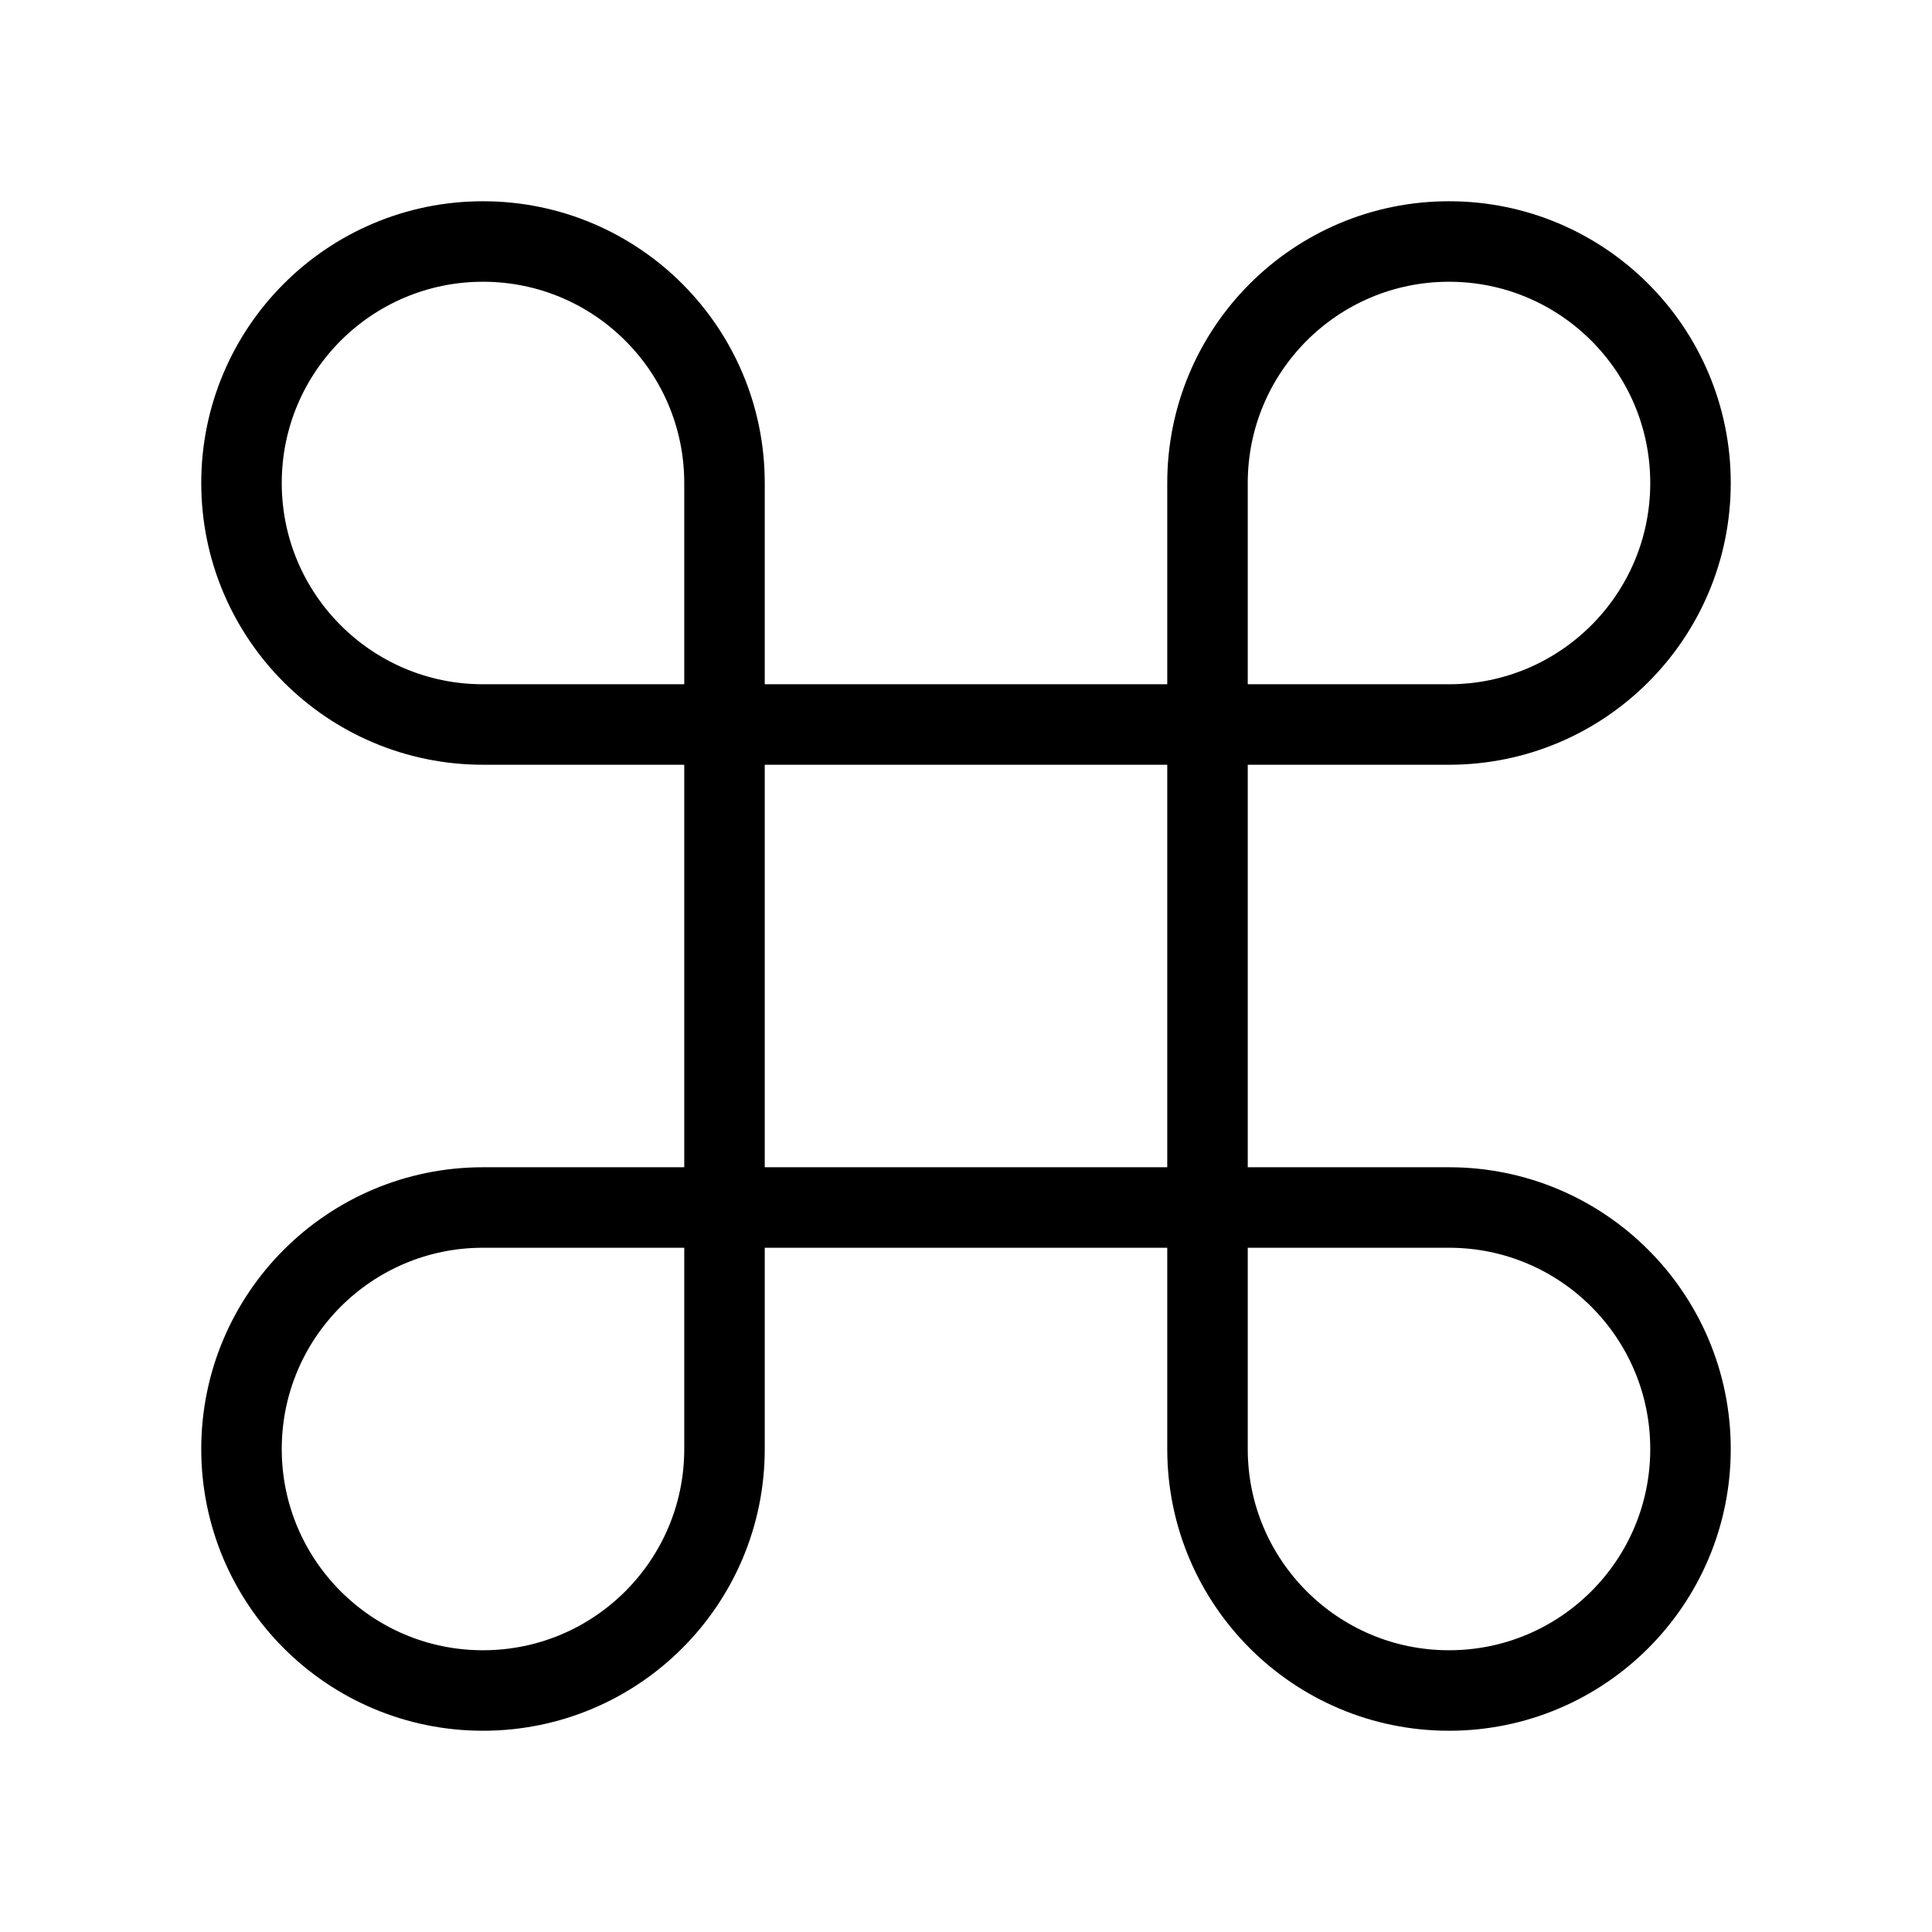
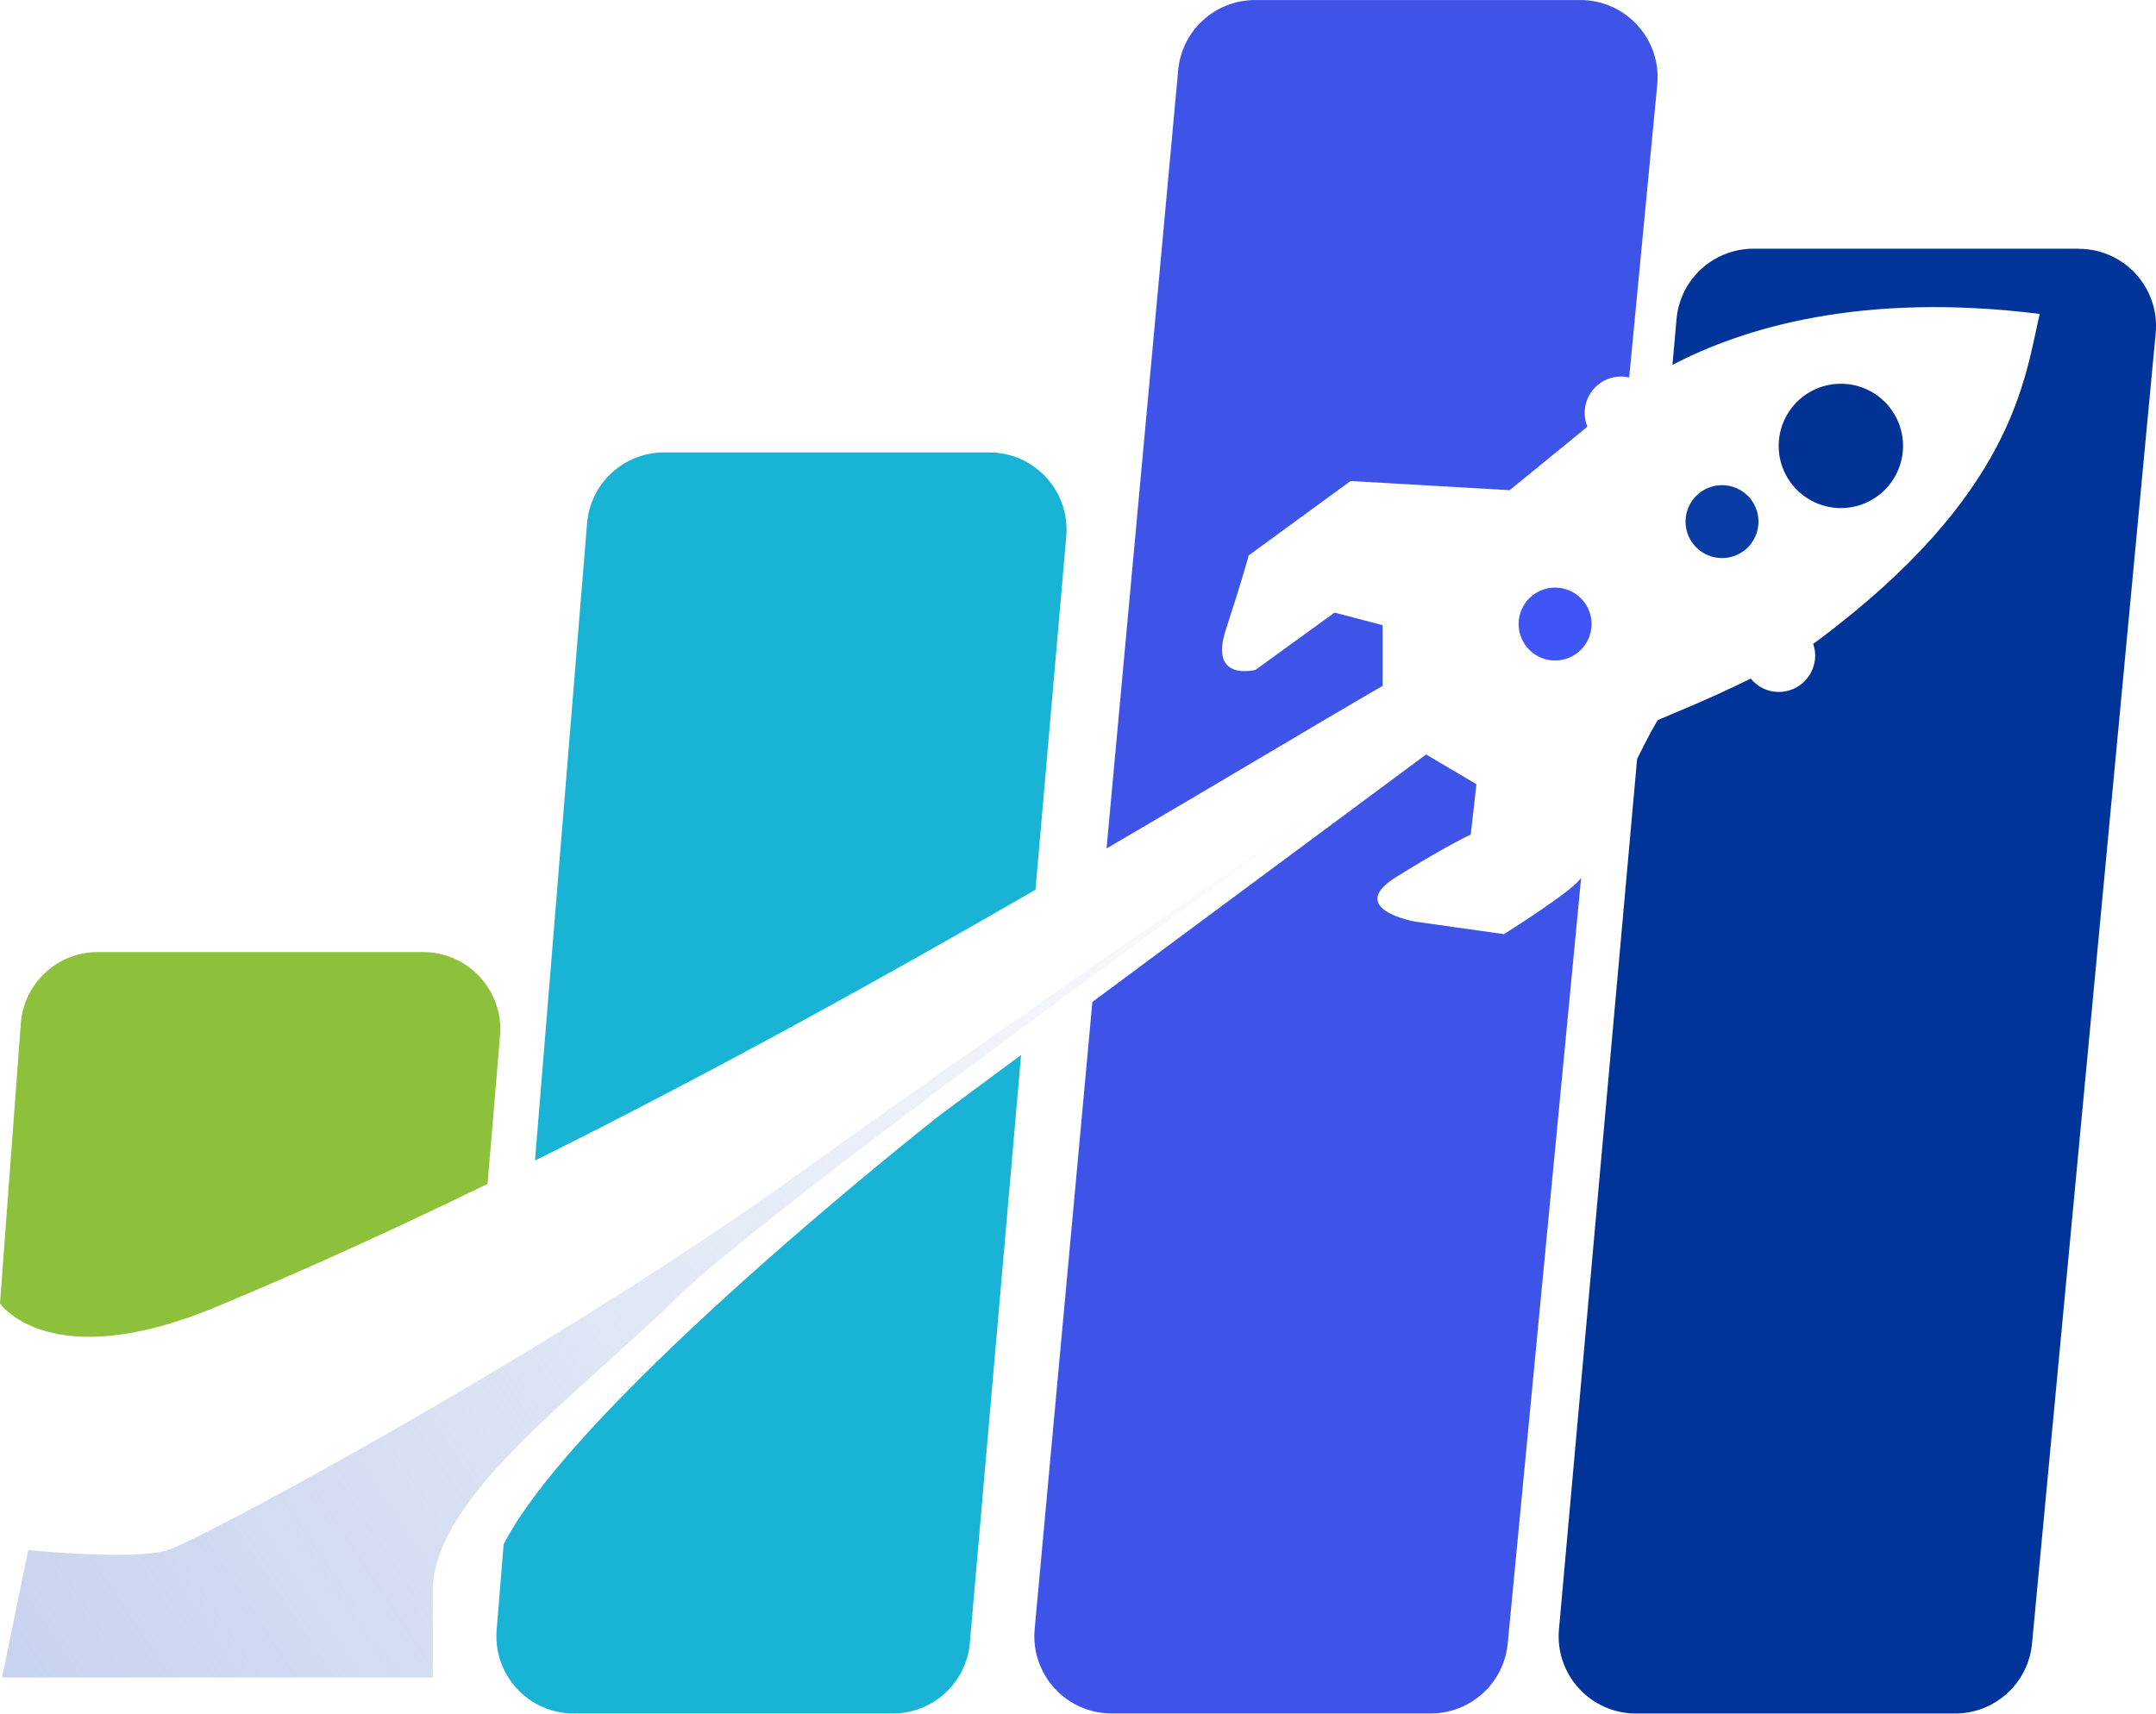
- <svg xmlns="http://www.w3.org/2000/svg" version="1.1" width="24" height="24">
-   <svg viewBox="0 0 24 24" fill="none" stroke="currentColor" strokewidth="2" strokelinecap="round" strokelinejoin="round">
-     <path d="M15 6v12a3 3 0 1 0 3-3H6a3 3 0 1 0 3 3V6a3 3 0 1 0-3 3h12a3 3 0 1 0-3-3" />
-   </svg>
-   <style>@media (prefers-color-scheme: light) { :root { filter: contrast(1) brightness(0.8); } }
- </style>
+ <svg xmlns="http://www.w3.org/2000/svg" id="Layer_1" data-name="Layer 1" viewBox="0 0 564.55 448.78">
+   <defs>
+     <style>
+       .cls-1 {
+         fill: #19b3d5;
+       }
+ 
+       .cls-2 {
+         fill: #003499;
+       }
+ 
+       .cls-3 {
+         fill: #013396;
+       }
+ 
+       .cls-4 {
+         fill: #8dc13b;
+       }
+ 
+       .cls-5 {
+         fill: #093da3;
+       }
+ 
+       .cls-6 {
+         fill: #3e54e8;
+       }
+ 
+       .cls-7 {
+         fill: #3f55f6;
+       }
+ 
+       .cls-8 {
+         fill: url(#linear-gradient);
+       }
+     </style>
+     <linearGradient id="linear-gradient" x1="15.29" y1="452.37" x2="362.96" y2="223.39" gradientUnits="userSpaceOnUse">
+       <stop offset="0" stop-color="#c8d3ef" />
+       <stop offset="1" stop-color="#c6d5ea" stop-opacity="0" />
+     </linearGradient>
+   </defs>
+   <circle class="cls-3" cx="482.03" cy="116.79" r="16.28" />
+   <circle class="cls-5" cx="450.91" cy="136.62" r="9.55" />
+   <circle class="cls-7" cx="407.2" cy="163.45" r="9.55" />
+   <g>
+     <path class="cls-1" d="M131.88,404.45l-1.83,22.46c-.96,11.78,8.34,21.88,20.16,21.88h83.59c10.49,0,19.24-8.02,20.15-18.47l13.42-154.01-21.62,16.04s-94.3,74.07-113.87,112.12Z" />
+     <path class="cls-1" d="M279.2,140.48c1.03-11.82-8.29-21.98-20.15-21.98h-85.17c-10.53,0-19.31,8.08-20.16,18.58l-13.63,166.89c47.12-23.42,92.26-48.54,131.05-70.93l8.06-92.56Z" />
+     <path class="cls-4" d="M56.63,342.29c23.71-9.86,47.57-20.79,71.04-32.21l3.26-38.73c1.03-11.82-8.29-21.98-20.15-21.98H25.62c-10.53,0-19.31,8.08-20.16,18.58L0,341.39s12.95,19.07,56.63.9Z" />
+     <path class="cls-2" d="M544.32,65.14h-85.17c-10.53,0-19.31,8.08-20.16,18.58l-1.06,11.85c18.41-9.63,49.48-19.19,96.16-13.35-3.9,16.78-6.59,47.35-58.74,86.02-.2.13-.4.25-.59.38.33.97.55,1.99.55,3.07,0,5.27-4.27,9.55-9.55,9.55-2.97,0-5.59-1.39-7.34-3.51-11.77,5.85-22.27,9.89-24.35,10.91-1.25,1.99-3.18,5.68-5.39,10.13l-20.48,228.15c-.96,11.78,8.34,21.88,20.16,21.88h83.59c10.49,0,19.24-8.02,20.15-18.47l32.38-343.18c1.03-11.82-8.29-21.98-20.15-21.98Z" />
+     <path class="cls-6" d="M362.04,163.75l-12.59-3.3-20.68,14.99s-12.29,3.3-7.79-10.49,5.99-19.48,5.99-19.48l26.67-19.48,41.66,2.4,20.36-16.63c-.45-1.11-.71-2.32-.71-3.6,0-5.27,4.27-9.55,9.55-9.55.72,0,1.42.11,2.1.26l7.37-76.88c1.03-11.82-8.29-21.98-20.15-21.98h-85.17c-10.53,0-19.31,8.08-20.16,18.58l-18.74,203.64c29.45-17.21,54.32-32.18,72.29-42.59v-15.88Z" />
+     <path class="cls-6" d="M393.81,244.67l-23.38-3.3s-18.28-3.3-4.8-11.69c13.49-8.39,19.48-11.09,19.48-11.09l1.5-13.19-13.19-7.79-87.38,64.82-15.13,164.47c-.96,11.78,8.34,21.88,20.16,21.88h83.59c10.49,0,19.24-8.02,20.15-18.47l19.22-200.49c-1.39,3.05-20.23,14.86-20.23,14.86Z" />
+   </g>
+   <path class="cls-8" d="M7.41,406s27.81,2.81,36.56,0c8.75-2.81,101.23-52.49,164.97-98.42,63.74-45.93,148.41-103.57,148.41-103.57,0,0-152.78,109.19-179.97,135.75-27.18,26.56-62.49,51.55-64.05,75.61v24H.53l6.87-33.37Z" />
</svg>
